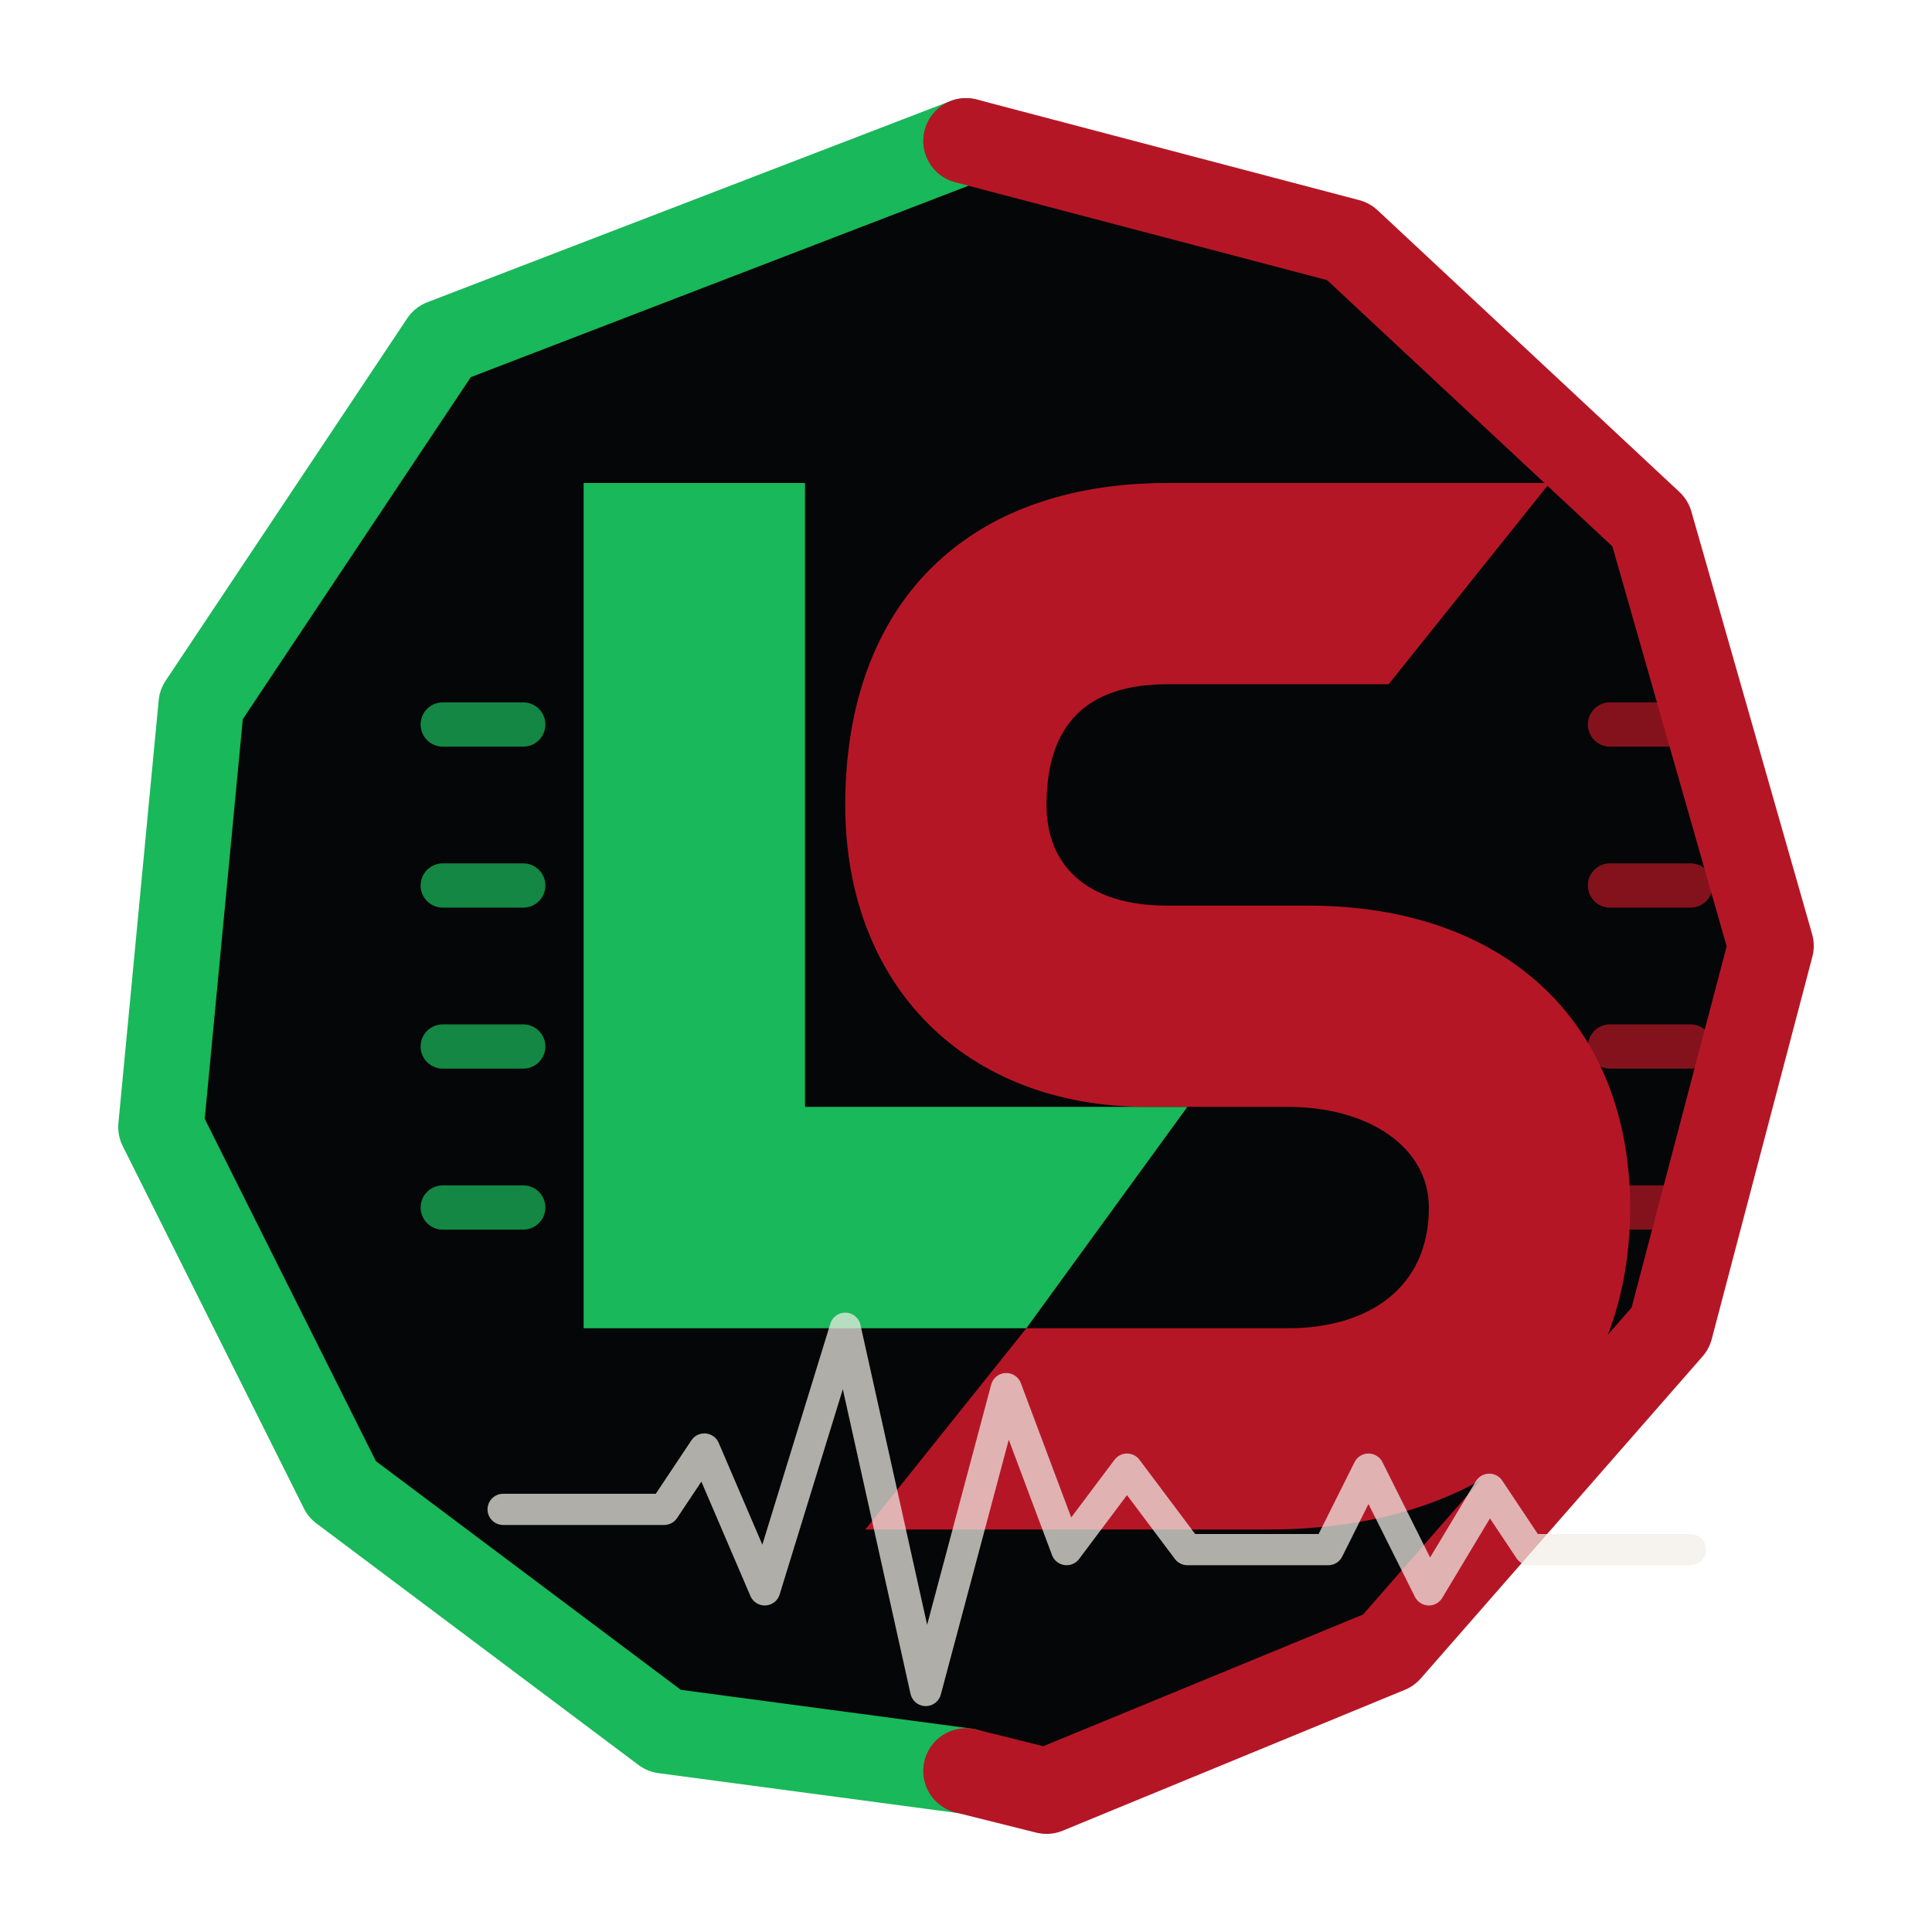
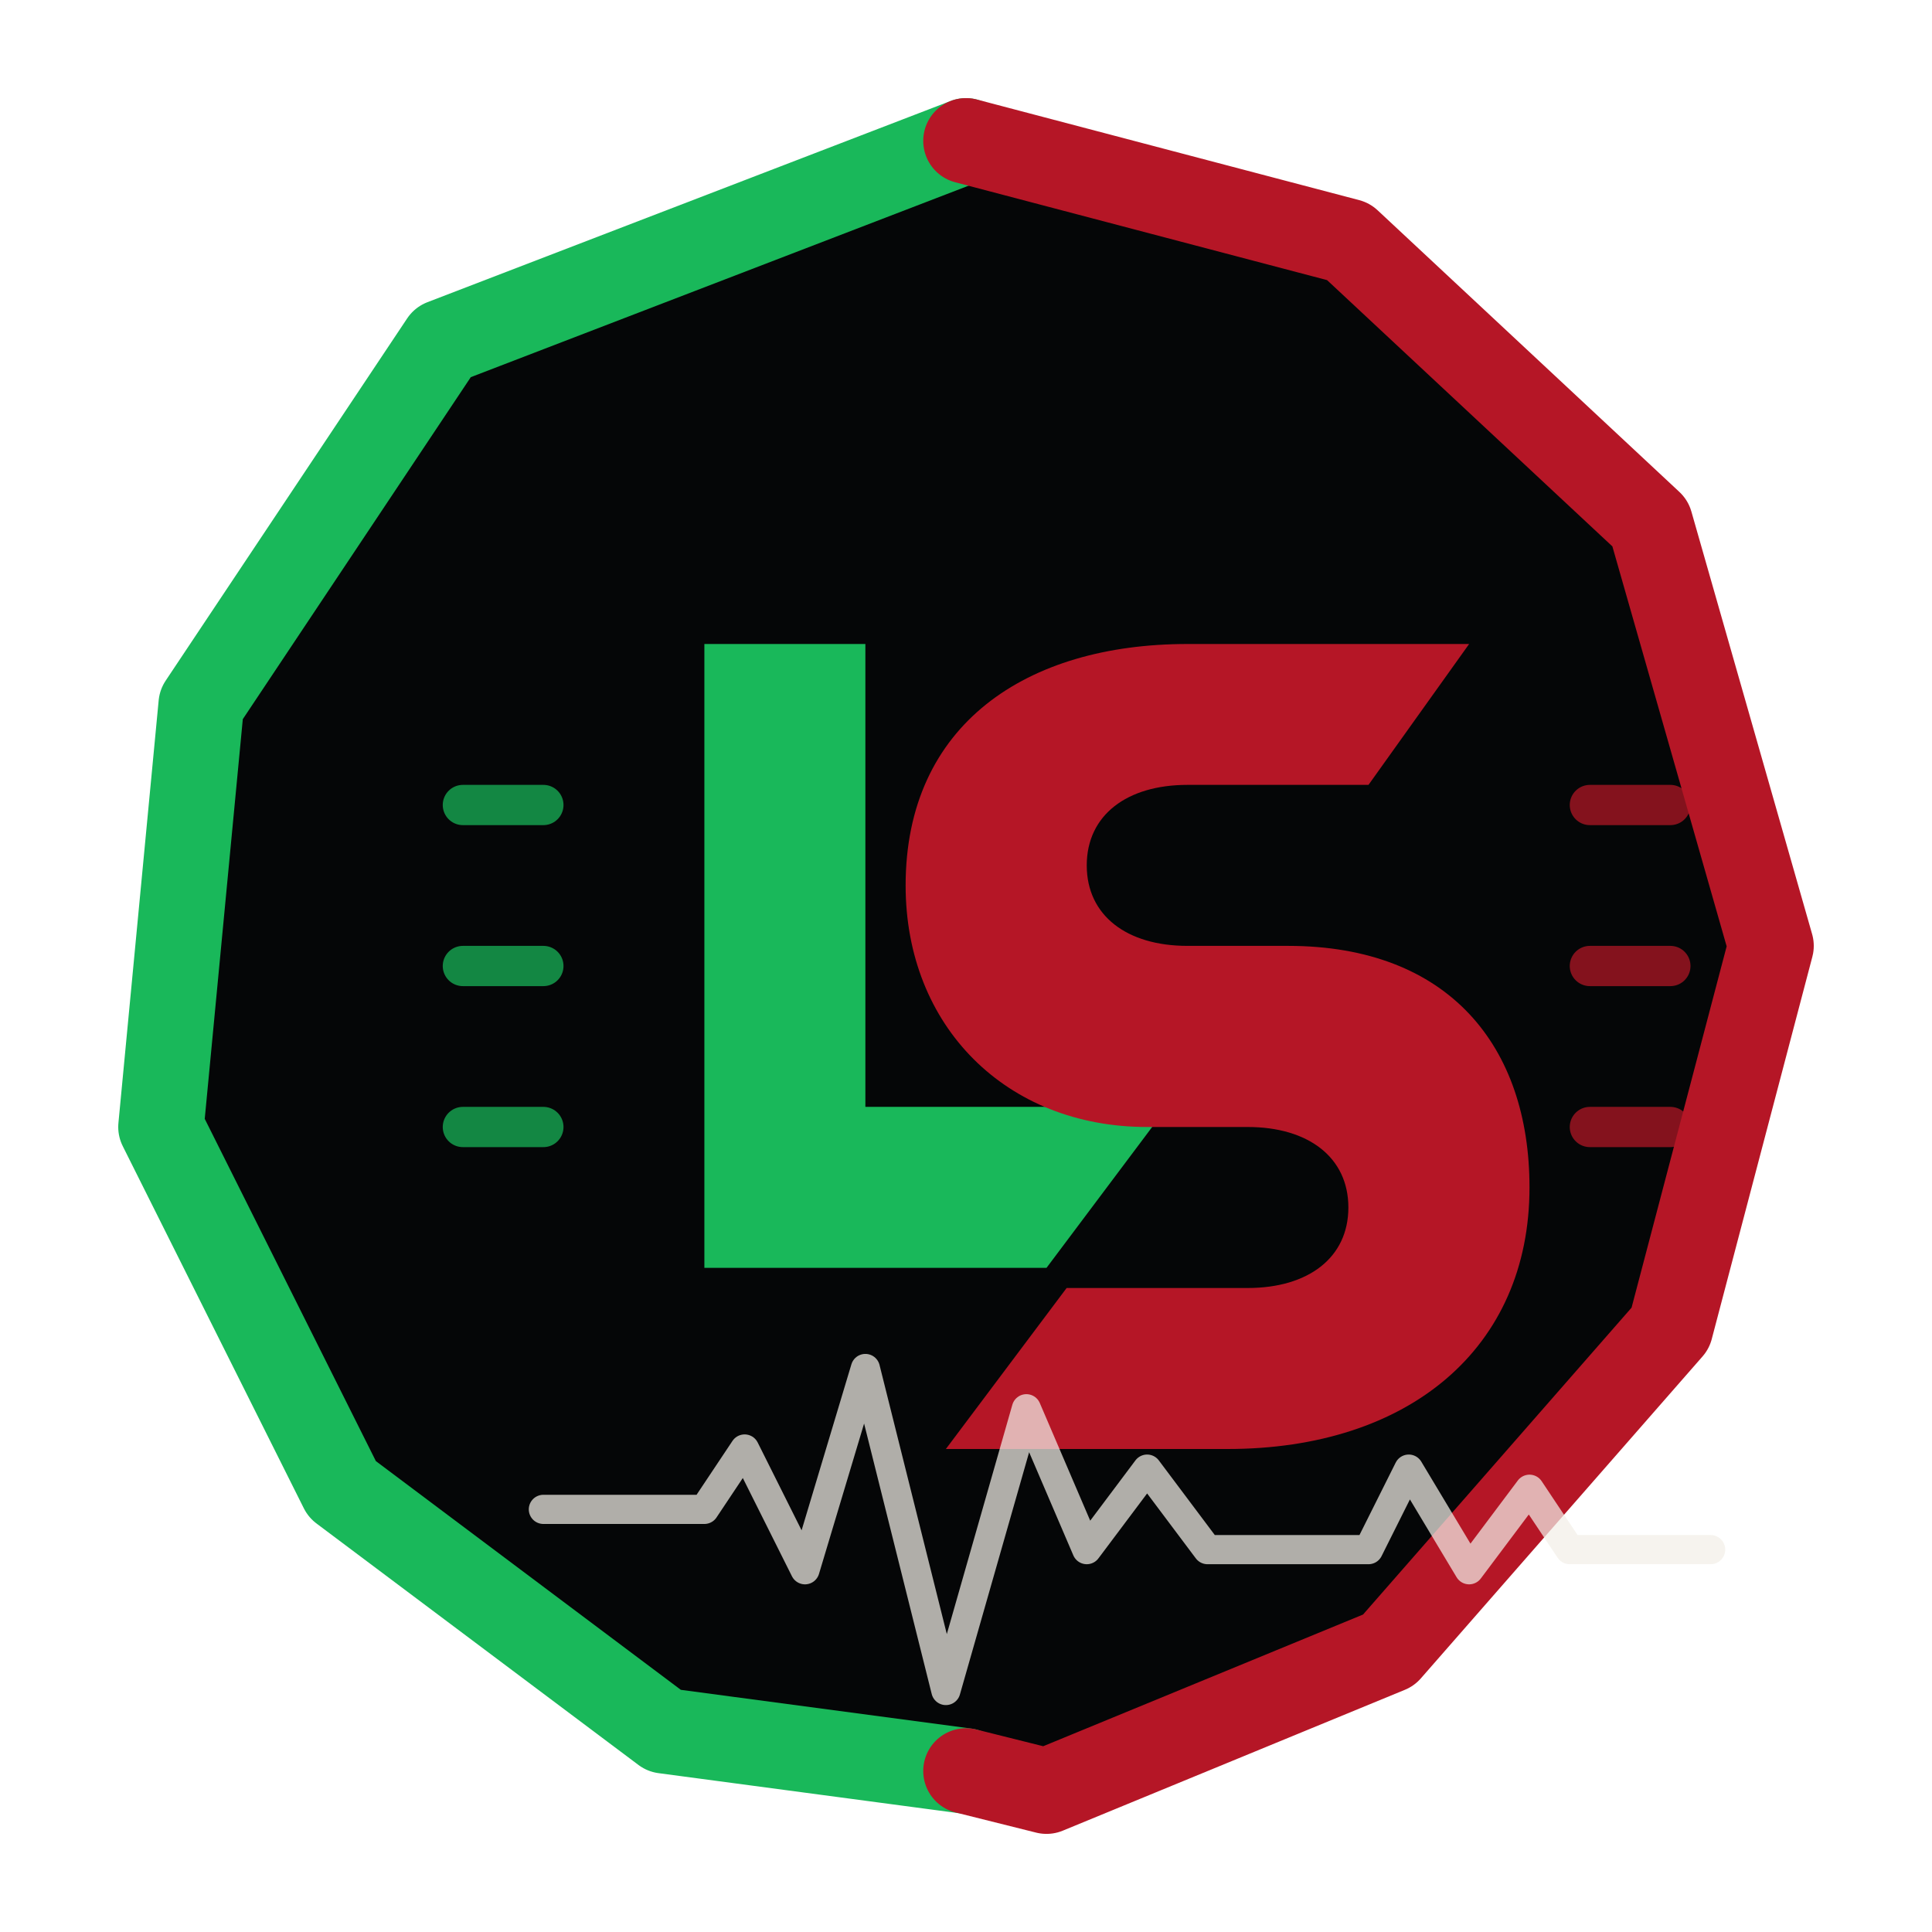
<svg xmlns="http://www.w3.org/2000/svg" viewBox="0 0 96 96" role="img" aria-labelledby="title desc">
  <path d="M48 7 67 12 82 26 88 47 83 66 69 82 52 89 33 86 17 74 8 56 10 35 22 17Z" fill="#050607" />
  <path d="M48 7 22 17 10 35 8 56 17 74 33 86 48 88" fill="none" stroke="#19b85a" stroke-width="4.25" stroke-linecap="round" stroke-linejoin="round" />
  <path d="M48 7 67 12 82 26 88 47 83 66 69 82 52 89 48 88" fill="none" stroke="#b51626" stroke-width="4.25" stroke-linecap="round" stroke-linejoin="round" />
-   <path d="M29 24h11v31h19l-8 11H29Z" fill="#19b85a" />
-   <path d="M58 24h19l-8 10H58c-4 0-6 2-6 6 0 3 2 5 6 5h7c10 0 16 6 16 15 0 10-7 16-18 16H43l8-10h13c4 0 7-2 7-6 0-3-3-5-7-5h-7c-9 0-15-6-15-15 0-10 6-16 16-16Z" fill="#b51626" />
+   <path d="M35 32h8v23h15l-6 8H35Z" fill="#19b85a" />
+   <path d="M59 32h14l-5 7h-9c-3 0-5 1.5-5 4s2 4 5 4h5c8 0 12 5 12 12 0 8-6 13-15 13H47l6-8h9c3 0 5-1.5 5-4 0-2.5-2-4-5-4h-5c-7 0-12-5-12-12 0-8 6-12 14-12Z" fill="#b51626" />
  <g opacity="0.72">
-     <path d="M22 36h4M22 44h4M22 52h4M22 60h4" stroke="#19b85a" stroke-width="2.2" stroke-linecap="round" />
-     <path d="M80 36h4M80 44h4M80 52h4M80 60h4" stroke="#b51626" stroke-width="2.2" stroke-linecap="round" />
-     <path d="M25 75h8l2-3 3 7 4-13 4 18 4-15 3 8 3-4 3 4h7l2-4 3 6 3-5 2 3h8" fill="none" stroke="#f2efe7" stroke-width="1.55" stroke-linecap="round" stroke-linejoin="round" />
+     <path d="M23 40h4M23 48h4M23 56h4" stroke="#19b85a" stroke-width="2" stroke-linecap="round" />
+     <path d="M79 40h4M79 48h4M79 56h4" stroke="#b51626" stroke-width="2" stroke-linecap="round" />
+     <path d="M27 75h8l2-3 3 6 3-10 4 16 4-14 3 7 3-4 3 4h8l2-4 3 5 3-4 2 3h7" fill="none" stroke="#f2efe7" stroke-width="1.45" stroke-linecap="round" stroke-linejoin="round" />
  </g>
</svg>
